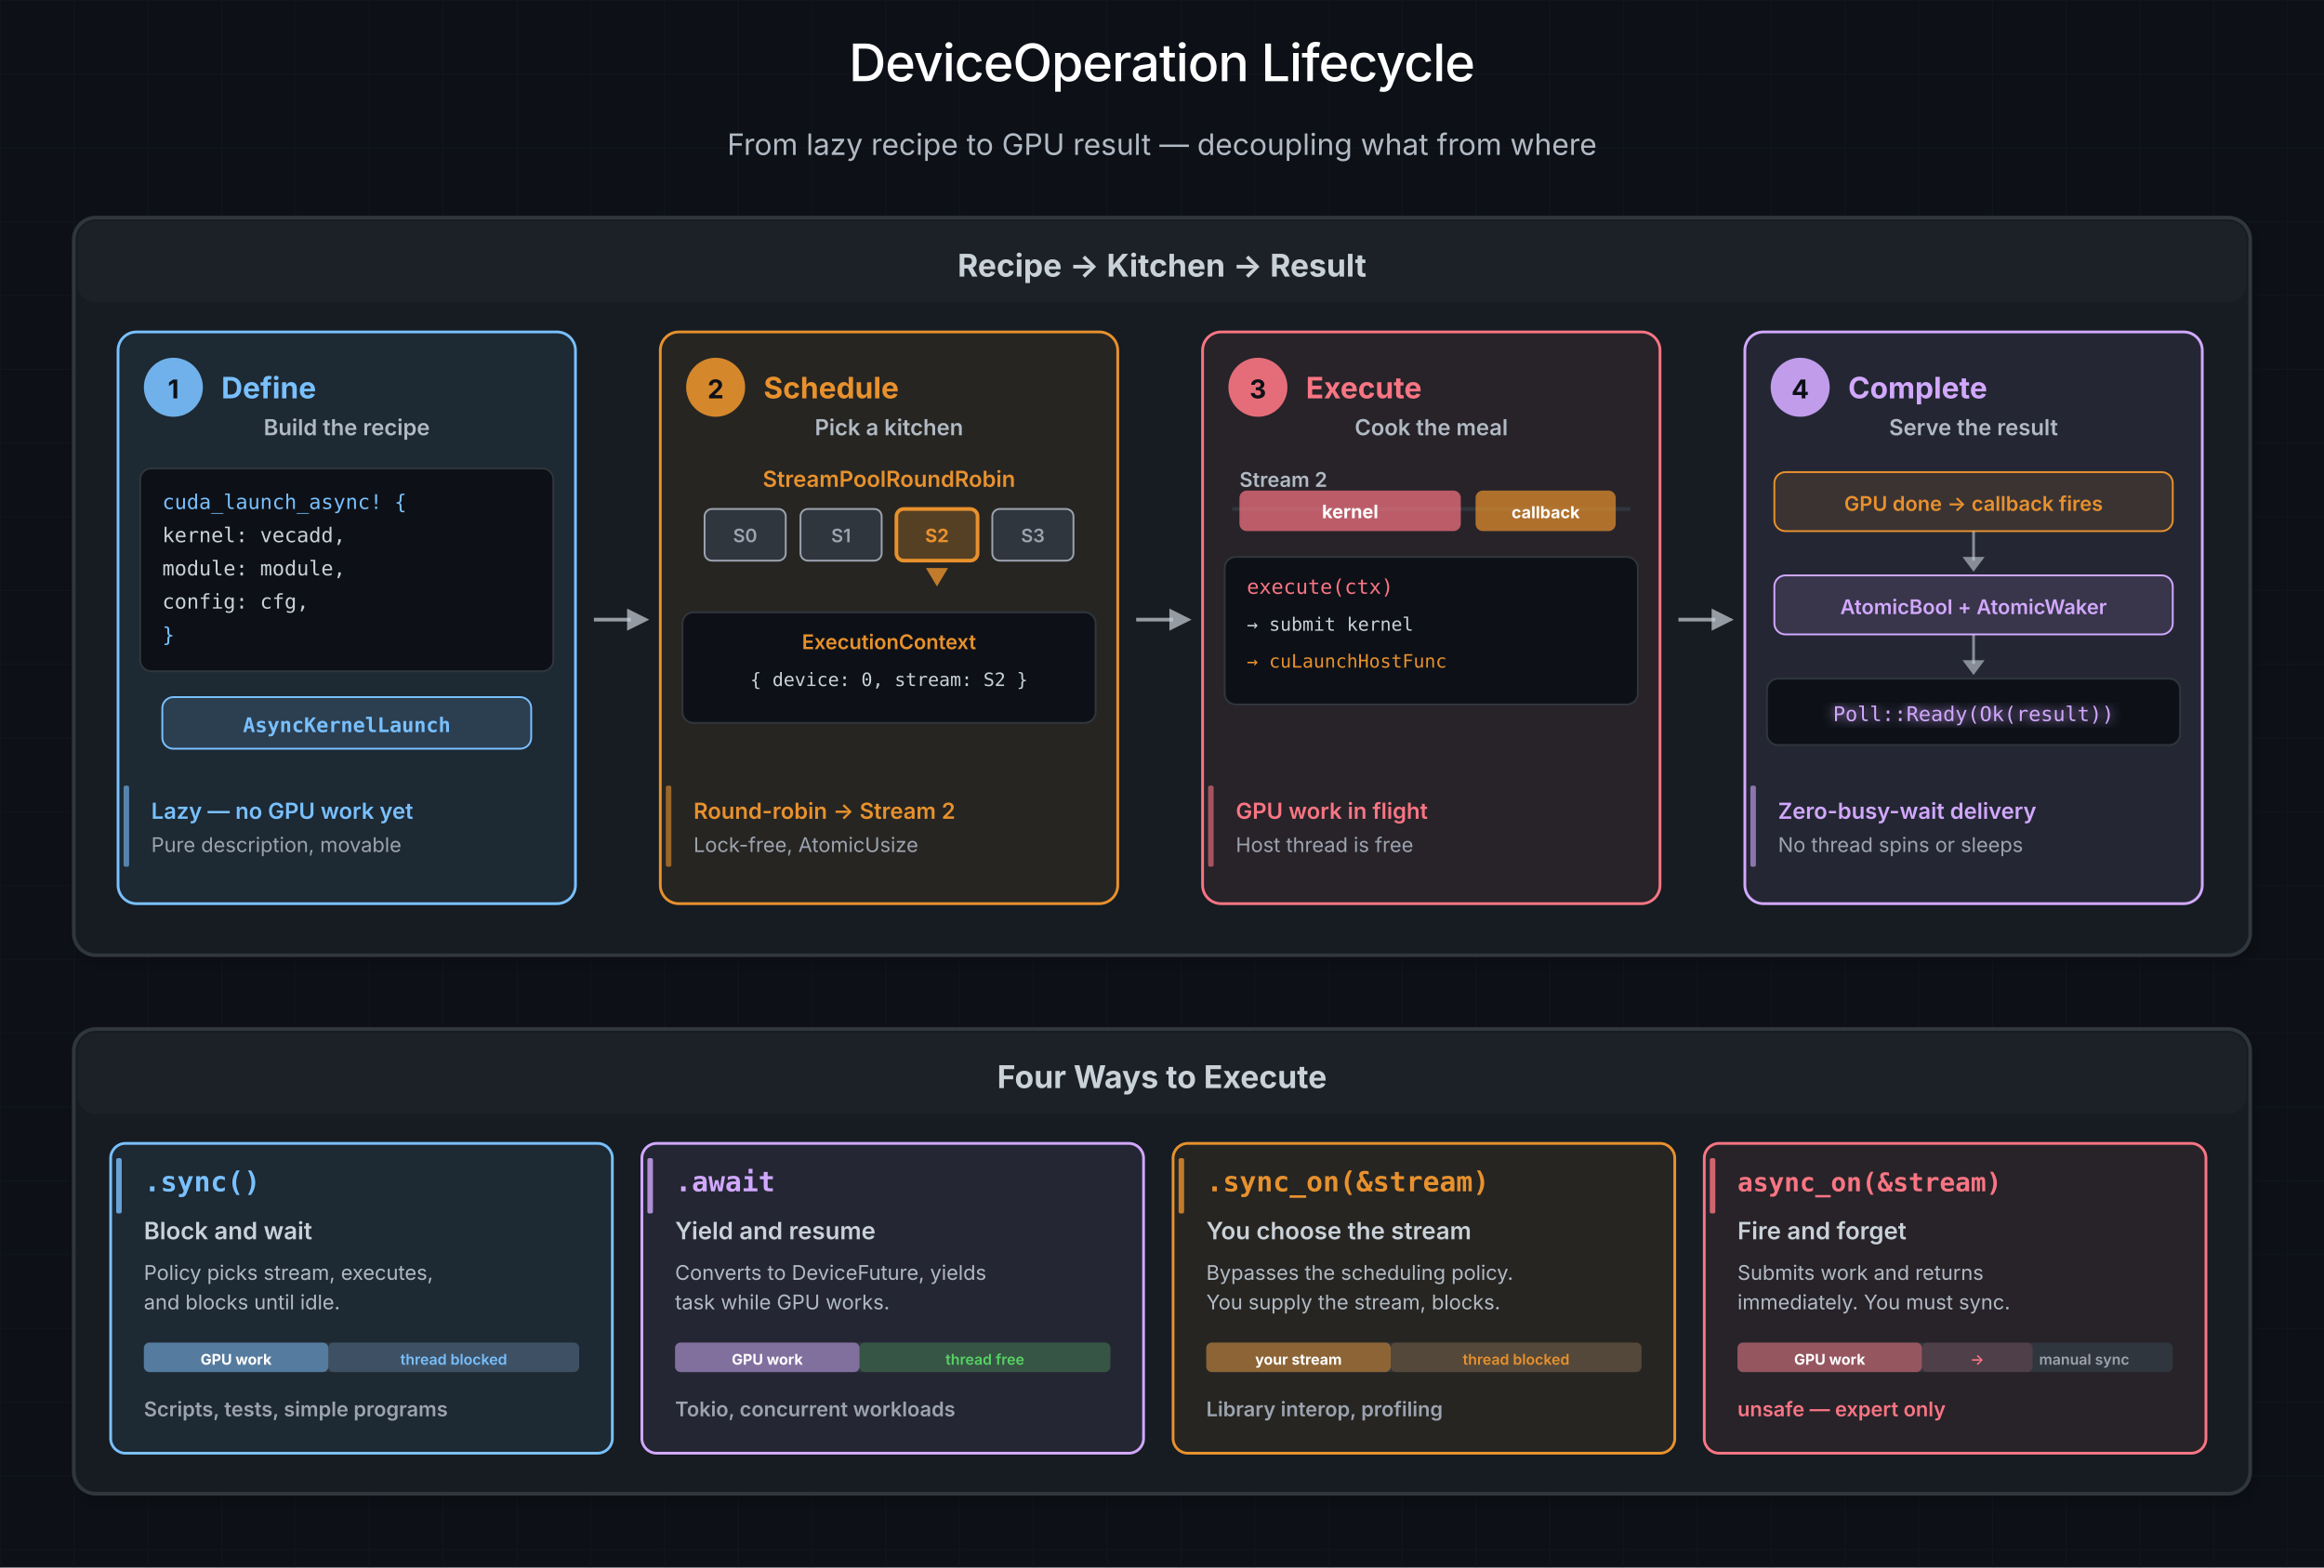
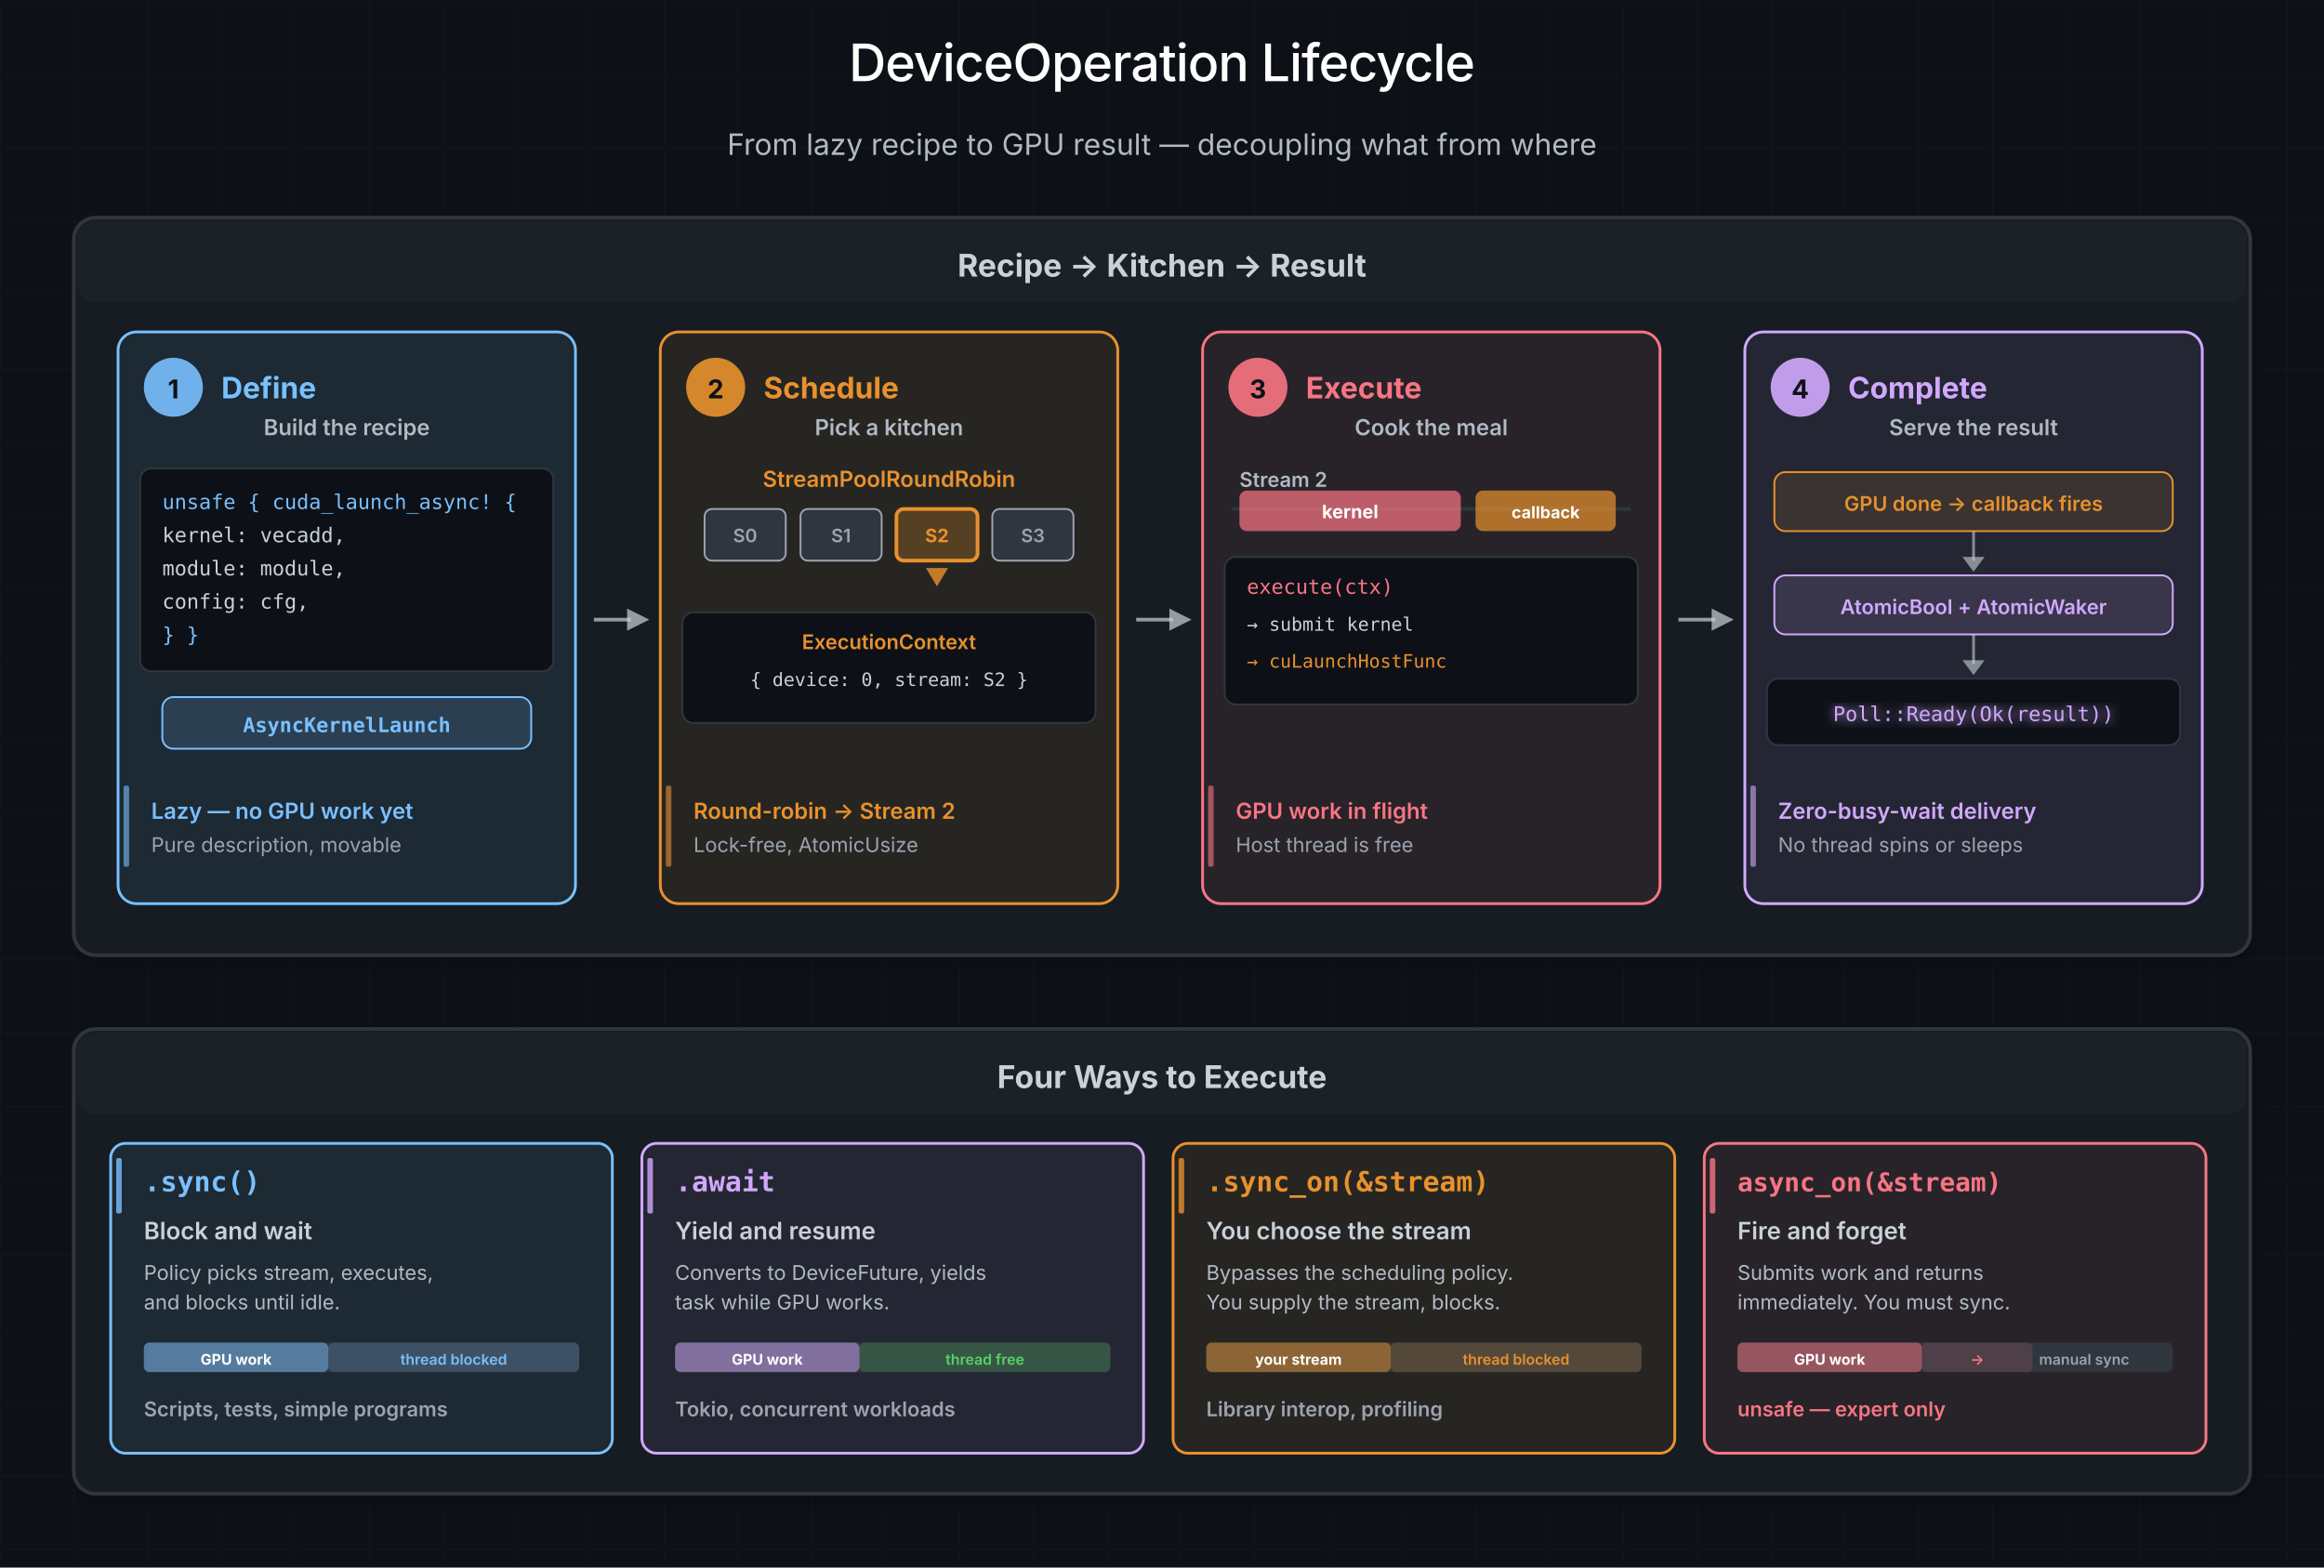
<svg xmlns="http://www.w3.org/2000/svg" viewBox="0 0 1260 850" font-family="'NVIDIA', 'Inter', 'SF Pro Display', Arial, sans-serif">
  <defs>
    <style type="text/css">
      @font-face { font-family: 'NVIDIA'; font-style: normal; font-weight: 400; src: url('https://images.nvidia.com/etc/designs/nvidiaGDC/clientlibs_base/fonts/nvidia-sans/GLOBAL/NVIDIASans_W_Rg.woff2') format('woff2'); }
      @font-face { font-family: 'NVIDIA'; font-style: normal; font-weight: 700; src: url('https://images.nvidia.com/etc/designs/nvidiaGDC/clientlibs_base/fonts/nvidia-sans/GLOBAL/NVIDIASans_W_Bd.woff2') format('woff2'); }
      @font-face { font-family: 'RobotoMono'; font-style: normal; font-weight: 400; src: url('https://images.nvidia.com/etc/designs/nvidiaGDC/clientlibs_base/fonts/Roboto_Mono/static/RobotoMono-Regular.ttf') format('truetype'); }
    </style>
    <filter id="glow">
      <feGaussianBlur stdDeviation="3" result="coloredBlur" />
      <feMerge>
        <feMergeNode in="coloredBlur" />
        <feMergeNode in="SourceGraphic" />
      </feMerge>
    </filter>
    <filter id="shadow">
      <feDropShadow dx="2" dy="4" stdDeviation="4" flood-opacity="0.3" />
    </filter>
    <pattern id="grid" width="40" height="40" patternUnits="userSpaceOnUse">
      <path d="M 40 0 L 0 0 0 40" fill="none" stroke="#1c2128" stroke-width="0.5" />
    </pattern>
    <linearGradient id="titleAccent" x1="0%" y1="0%" x2="100%" y2="0%">
      <stop offset="0%" stop-color="#79c0ff" />
      <stop offset="50%" stop-color="#e8912d" />
      <stop offset="100%" stop-color="#d2a8ff" />
    </linearGradient>
  </defs>
  <rect width="1260" height="850" fill="#0d1117" />
  <rect width="1260" height="850" fill="url(#grid)" opacity="0.5" />
  <text x="630" y="44" text-anchor="middle" font-size="28" font-weight="500" fill="#ffffff" letter-spacing="-0.5">DeviceOperation Lifecycle</text>
  <line x1="340" y1="58" x2="920" y2="58" stroke="url(#titleAccent)" stroke-width="2" opacity="0.8" />
  <text x="630" y="84" text-anchor="middle" font-size="16" fill="#b1bac4">From lazy recipe to GPU result — decoupling what from where</text>
  <g transform="translate(40, 118)">
    <rect width="1180" height="400" rx="12" fill="#161b22" filter="url(#shadow)" />
    <rect width="1180" height="400" rx="12" fill="none" stroke="#30363d" stroke-width="2" />
    <rect x="2" y="2" width="1176" height="44" rx="10" fill="#1c2128" />
    <text x="590" y="32" text-anchor="middle" font-size="17" font-weight="700" fill="#c9d1d9">Recipe → Kitchen → Result</text>
    <g transform="translate(24, 62)">
      <rect width="248" height="310" rx="10" fill="rgba(121, 192, 255, 0.08)" stroke="#79c0ff" stroke-width="1.5" />
      <circle cx="30" cy="30" r="16" fill="#79c0ff" opacity="0.9" />
      <text x="30" y="36" text-anchor="middle" font-size="14" font-weight="700" fill="#0d1117">1</text>
      <text x="56" y="36" font-size="16" font-weight="700" fill="#79c0ff">Define</text>
      <text x="124" y="56" text-anchor="middle" font-size="12" font-weight="600" fill="#b1bac4">Build the recipe</text>
      <rect x="12" y="74" width="224" height="110" rx="6" fill="#0d1117" stroke="#30363d" stroke-width="1" />
-       <text x="24" y="96" font-family="'RobotoMono', monospace" font-size="11" fill="#79c0ff">cuda_launch_async! {</text>
+       <text x="24" y="96" font-family="'RobotoMono', monospace" font-size="11" fill="#79c0ff">unsafe { cuda_launch_async! {</text>
      <text x="24" y="114" font-family="'RobotoMono', monospace" font-size="11" fill="#c9d1d9">  kernel: vecadd,</text>
      <text x="24" y="132" font-family="'RobotoMono', monospace" font-size="11" fill="#c9d1d9">  module: module,</text>
      <text x="24" y="150" font-family="'RobotoMono', monospace" font-size="11" fill="#c9d1d9">  config: cfg,</text>
-       <text x="24" y="168" font-family="'RobotoMono', monospace" font-size="11" fill="#79c0ff">}</text>
+       <text x="24" y="168" font-family="'RobotoMono', monospace" font-size="11" fill="#79c0ff">} }</text>
      <rect x="24" y="198" width="200" height="28" rx="6" fill="rgba(121, 192, 255, 0.15)" stroke="#79c0ff" stroke-width="1" />
      <text x="124" y="217" text-anchor="middle" font-family="'RobotoMono', monospace" font-size="11" font-weight="700" fill="#79c0ff">AsyncKernelLaunch</text>
      <rect x="3" y="246" width="3" height="44" rx="1" fill="#79c0ff" opacity="0.6" />
      <text x="18" y="264" font-size="12" font-weight="600" fill="#79c0ff">Lazy — no GPU work yet</text>
      <text x="18" y="282" font-size="11" fill="#9ca3af">Pure description, movable</text>
    </g>
    <line x1="282" y1="218" x2="302" y2="218" stroke="#c9d1d9" stroke-width="2" opacity="0.7" />
    <polygon points="300,212 312,218 300,224" fill="#c9d1d9" opacity="0.7" />
    <g transform="translate(318, 62)">
      <rect width="248" height="310" rx="10" fill="rgba(232, 145, 45, 0.08)" stroke="#e8912d" stroke-width="1.5" />
      <circle cx="30" cy="30" r="16" fill="#e8912d" opacity="0.9" />
      <text x="30" y="36" text-anchor="middle" font-size="14" font-weight="700" fill="#0d1117">2</text>
      <text x="56" y="36" font-size="16" font-weight="700" fill="#e8912d">Schedule</text>
      <text x="124" y="56" text-anchor="middle" font-size="12" font-weight="600" fill="#b1bac4">Pick a kitchen</text>
      <text x="124" y="84" text-anchor="middle" font-size="12" font-weight="600" fill="#e8912d">StreamPoolRoundRobin</text>
      <g transform="translate(24, 96)">
        <rect width="44" height="28" rx="4" fill="#30363d" stroke="#9ca3af" stroke-width="1" />
        <text x="22" y="18" text-anchor="middle" font-size="10" font-weight="600" fill="#9ca3af">S0</text>
        <rect x="52" width="44" height="28" rx="4" fill="#30363d" stroke="#9ca3af" stroke-width="1" />
        <text x="74" y="18" text-anchor="middle" font-size="10" font-weight="600" fill="#9ca3af">S1</text>
        <rect x="104" width="44" height="28" rx="4" fill="rgba(232, 145, 45, 0.25)" stroke="#e8912d" stroke-width="2" />
        <text x="126" y="18" text-anchor="middle" font-size="10" font-weight="700" fill="#e8912d">S2</text>
        <rect x="156" width="44" height="28" rx="4" fill="#30363d" stroke="#9ca3af" stroke-width="1" />
        <text x="178" y="18" text-anchor="middle" font-size="10" font-weight="600" fill="#9ca3af">S3</text>
        <polygon points="120,32 126,42 132,32" fill="#e8912d" opacity="0.8" />
      </g>
      <rect x="12" y="152" width="224" height="60" rx="6" fill="#0d1117" stroke="#30363d" stroke-width="1" />
      <text x="124" y="172" text-anchor="middle" font-size="11" font-weight="600" fill="#e8912d">ExecutionContext</text>
      <text x="124" y="192" text-anchor="middle" font-family="'RobotoMono', monospace" font-size="10" fill="#c9d1d9">{ device: 0, stream: S2 }</text>
      <rect x="3" y="246" width="3" height="44" rx="1" fill="#e8912d" opacity="0.6" />
      <text x="18" y="264" font-size="12" font-weight="600" fill="#e8912d">Round-robin → Stream 2</text>
      <text x="18" y="282" font-size="11" fill="#9ca3af">Lock-free, AtomicUsize</text>
    </g>
    <line x1="576" y1="218" x2="596" y2="218" stroke="#c9d1d9" stroke-width="2" opacity="0.7" />
    <polygon points="594,212 606,218 594,224" fill="#c9d1d9" opacity="0.7" />
    <g transform="translate(612, 62)">
      <rect width="248" height="310" rx="10" fill="rgba(249, 117, 131, 0.08)" stroke="#f97583" stroke-width="1.5" />
      <circle cx="30" cy="30" r="16" fill="#f97583" opacity="0.9" />
      <text x="30" y="36" text-anchor="middle" font-size="14" font-weight="700" fill="#0d1117">3</text>
      <text x="56" y="36" font-size="16" font-weight="700" fill="#f97583">Execute</text>
      <text x="124" y="56" text-anchor="middle" font-size="12" font-weight="600" fill="#b1bac4">Cook the meal</text>
      <text x="20" y="84" font-size="11" font-weight="600" fill="#b1bac4">Stream 2</text>
      <line x1="16" y1="96" x2="232" y2="96" stroke="#30363d" stroke-width="2" />
      <rect x="20" y="86" width="120" height="22" rx="4" fill="#f97583" opacity="0.7" />
      <text x="80" y="101" text-anchor="middle" font-size="10" font-weight="700" fill="#fff">kernel</text>
      <rect x="148" y="86" width="76" height="22" rx="4" fill="#e8912d" opacity="0.7" />
      <text x="186" y="101" text-anchor="middle" font-size="9" font-weight="700" fill="#fff">callback</text>
      <rect x="12" y="122" width="224" height="80" rx="6" fill="#0d1117" stroke="#30363d" stroke-width="1" />
      <text x="24" y="142" font-family="'RobotoMono', monospace" font-size="11" fill="#f97583">execute(ctx)</text>
      <text x="24" y="162" font-family="'RobotoMono', monospace" font-size="10" fill="#c9d1d9">→ submit kernel</text>
      <text x="24" y="182" font-family="'RobotoMono', monospace" font-size="10" fill="#e8912d">→ cuLaunchHostFunc</text>
      <rect x="3" y="246" width="3" height="44" rx="1" fill="#f97583" opacity="0.6" />
      <text x="18" y="264" font-size="12" font-weight="600" fill="#f97583">GPU work in flight</text>
      <text x="18" y="282" font-size="11" fill="#9ca3af">Host thread is free</text>
    </g>
    <line x1="870" y1="218" x2="890" y2="218" stroke="#c9d1d9" stroke-width="2" opacity="0.7" />
    <polygon points="888,212 900,218 888,224" fill="#c9d1d9" opacity="0.7" />
    <g transform="translate(906, 62)">
      <rect width="248" height="310" rx="10" fill="rgba(210, 168, 255, 0.08)" stroke="#d2a8ff" stroke-width="1.5" />
      <circle cx="30" cy="30" r="16" fill="#d2a8ff" opacity="0.9" />
      <text x="30" y="36" text-anchor="middle" font-size="14" font-weight="700" fill="#0d1117">4</text>
      <text x="56" y="36" font-size="16" font-weight="700" fill="#d2a8ff">Complete</text>
      <text x="124" y="56" text-anchor="middle" font-size="12" font-weight="600" fill="#b1bac4">Serve the result</text>
      <rect x="16" y="76" width="216" height="32" rx="6" fill="rgba(232, 145, 45, 0.12)" stroke="#e8912d" stroke-width="1" />
      <text x="124" y="97" text-anchor="middle" font-size="11" font-weight="600" fill="#e8912d">GPU done → callback fires</text>
      <line x1="124" y1="108" x2="124" y2="124" stroke="#c9d1d9" stroke-width="1.5" opacity="0.6" />
      <polygon points="118,122 124,130 130,122" fill="#c9d1d9" opacity="0.6" />
      <rect x="16" y="132" width="216" height="32" rx="6" fill="rgba(210, 168, 255, 0.12)" stroke="#d2a8ff" stroke-width="1" />
      <text x="124" y="153" text-anchor="middle" font-size="11" font-weight="600" fill="#d2a8ff">AtomicBool + AtomicWaker</text>
      <line x1="124" y1="164" x2="124" y2="180" stroke="#c9d1d9" stroke-width="1.5" opacity="0.6" />
      <polygon points="118,178 124,186 130,178" fill="#c9d1d9" opacity="0.6" />
      <rect x="12" y="188" width="224" height="36" rx="6" fill="#0d1117" stroke="#30363d" stroke-width="1" />
      <text x="124" y="211" text-anchor="middle" font-family="'RobotoMono', monospace" font-size="11" fill="#d2a8ff" filter="url(#glow)">Poll::Ready(Ok(result))</text>
      <rect x="3" y="246" width="3" height="44" rx="1" fill="#d2a8ff" opacity="0.6" />
      <text x="18" y="264" font-size="12" font-weight="600" fill="#d2a8ff">Zero-busy-wait delivery</text>
      <text x="18" y="282" font-size="11" fill="#9ca3af">No thread spins or sleeps</text>
    </g>
  </g>
  <g transform="translate(40, 558)">
    <rect width="1180" height="252" rx="12" fill="#161b22" filter="url(#shadow)" />
    <rect width="1180" height="252" rx="12" fill="none" stroke="#30363d" stroke-width="2" />
    <rect x="2" y="2" width="1176" height="44" rx="10" fill="#1c2128" />
    <text x="590" y="32" text-anchor="middle" font-size="17" font-weight="700" fill="#c9d1d9">Four Ways to Execute</text>
    <g transform="translate(20, 62)">
      <rect width="272" height="168" rx="8" fill="rgba(121, 192, 255, 0.08)" stroke="#79c0ff" stroke-width="1.5" />
      <rect x="3" y="8" width="3" height="30" rx="1" fill="#79c0ff" opacity="0.8" />
      <text x="18" y="26" font-family="'RobotoMono', monospace" font-size="15" font-weight="700" fill="#79c0ff">.sync()</text>
      <text x="18" y="52" font-size="13" font-weight="600" fill="#c9d1d9">Block and wait</text>
      <text x="18" y="74" font-size="11" fill="#b1bac4">Policy picks stream, executes,</text>
      <text x="18" y="90" font-size="11" fill="#b1bac4">and blocks until idle.</text>
      <rect x="18" y="108" width="236" height="16" rx="3" fill="#30363d" />
      <rect x="18" y="108" width="100" height="16" rx="3" fill="#79c0ff" opacity="0.5" />
      <text x="68" y="120" text-anchor="middle" font-size="8" font-weight="700" fill="#fff">GPU work</text>
      <rect x="118" y="108" width="136" height="16" rx="3" fill="#79c0ff" opacity="0.2" />
      <text x="186" y="120" text-anchor="middle" font-size="8" font-weight="600" fill="#79c0ff">thread blocked</text>
      <text x="18" y="148" font-size="11" font-weight="600" fill="#9ca3af">Scripts, tests, simple programs</text>
    </g>
    <g transform="translate(308, 62)">
      <rect width="272" height="168" rx="8" fill="rgba(210, 168, 255, 0.08)" stroke="#d2a8ff" stroke-width="1.5" />
      <rect x="3" y="8" width="3" height="30" rx="1" fill="#d2a8ff" opacity="0.8" />
      <text x="18" y="26" font-family="'RobotoMono', monospace" font-size="15" font-weight="700" fill="#d2a8ff">.await</text>
      <text x="18" y="52" font-size="13" font-weight="600" fill="#c9d1d9">Yield and resume</text>
      <text x="18" y="74" font-size="11" fill="#b1bac4">Converts to DeviceFuture, yields</text>
      <text x="18" y="90" font-size="11" fill="#b1bac4">task while GPU works.</text>
      <rect x="18" y="108" width="236" height="16" rx="3" fill="#30363d" />
      <rect x="18" y="108" width="100" height="16" rx="3" fill="#d2a8ff" opacity="0.5" />
      <text x="68" y="120" text-anchor="middle" font-size="8" font-weight="700" fill="#fff">GPU work</text>
      <rect x="118" y="108" width="136" height="16" rx="3" fill="#56d364" opacity="0.2" />
      <text x="186" y="120" text-anchor="middle" font-size="8" font-weight="600" fill="#56d364">thread free</text>
      <text x="18" y="148" font-size="11" font-weight="600" fill="#9ca3af">Tokio, concurrent workloads</text>
    </g>
    <g transform="translate(596, 62)">
      <rect width="272" height="168" rx="8" fill="rgba(232, 145, 45, 0.08)" stroke="#e8912d" stroke-width="1.5" />
      <rect x="3" y="8" width="3" height="30" rx="1" fill="#e8912d" opacity="0.8" />
      <text x="18" y="26" font-family="'RobotoMono', monospace" font-size="15" font-weight="700" fill="#e8912d">.sync_on(&amp;stream)</text>
      <text x="18" y="52" font-size="13" font-weight="600" fill="#c9d1d9">You choose the stream</text>
      <text x="18" y="74" font-size="11" fill="#b1bac4">Bypasses the scheduling policy.</text>
      <text x="18" y="90" font-size="11" fill="#b1bac4">You supply the stream, blocks.</text>
      <rect x="18" y="108" width="236" height="16" rx="3" fill="#30363d" />
      <rect x="18" y="108" width="100" height="16" rx="3" fill="#e8912d" opacity="0.5" />
      <text x="68" y="120" text-anchor="middle" font-size="8" font-weight="700" fill="#fff">your stream</text>
      <rect x="118" y="108" width="136" height="16" rx="3" fill="#e8912d" opacity="0.2" />
      <text x="186" y="120" text-anchor="middle" font-size="8" font-weight="600" fill="#e8912d">thread blocked</text>
      <text x="18" y="148" font-size="11" font-weight="600" fill="#9ca3af">Library interop, profiling</text>
    </g>
    <g transform="translate(884, 62)">
      <rect width="272" height="168" rx="8" fill="rgba(249, 117, 131, 0.08)" stroke="#f97583" stroke-width="1.5" />
      <rect x="3" y="8" width="3" height="30" rx="1" fill="#f97583" opacity="0.8" />
      <text x="18" y="26" font-family="'RobotoMono', monospace" font-size="14" font-weight="700" fill="#f97583">async_on(&amp;stream)</text>
      <text x="18" y="52" font-size="13" font-weight="600" fill="#c9d1d9">Fire and forget</text>
      <text x="18" y="74" font-size="11" fill="#b1bac4">Submits work and returns</text>
      <text x="18" y="90" font-size="11" fill="#b1bac4">immediately. You must sync.</text>
      <rect x="18" y="108" width="236" height="16" rx="3" fill="#30363d" />
      <rect x="18" y="108" width="100" height="16" rx="3" fill="#f97583" opacity="0.5" />
      <text x="68" y="120" text-anchor="middle" font-size="8" font-weight="700" fill="#fff">GPU work</text>
      <rect x="118" y="108" width="60" height="16" rx="3" fill="#f97583" opacity="0.15" />
      <text x="148" y="120" text-anchor="middle" font-size="8" font-weight="600" fill="#f97583">→</text>
      <text x="206" y="120" text-anchor="middle" font-size="8" font-weight="600" fill="#9ca3af">manual sync</text>
      <text x="18" y="148" font-size="11" font-weight="600" fill="#f97583">unsafe — expert only</text>
    </g>
  </g>
</svg>
